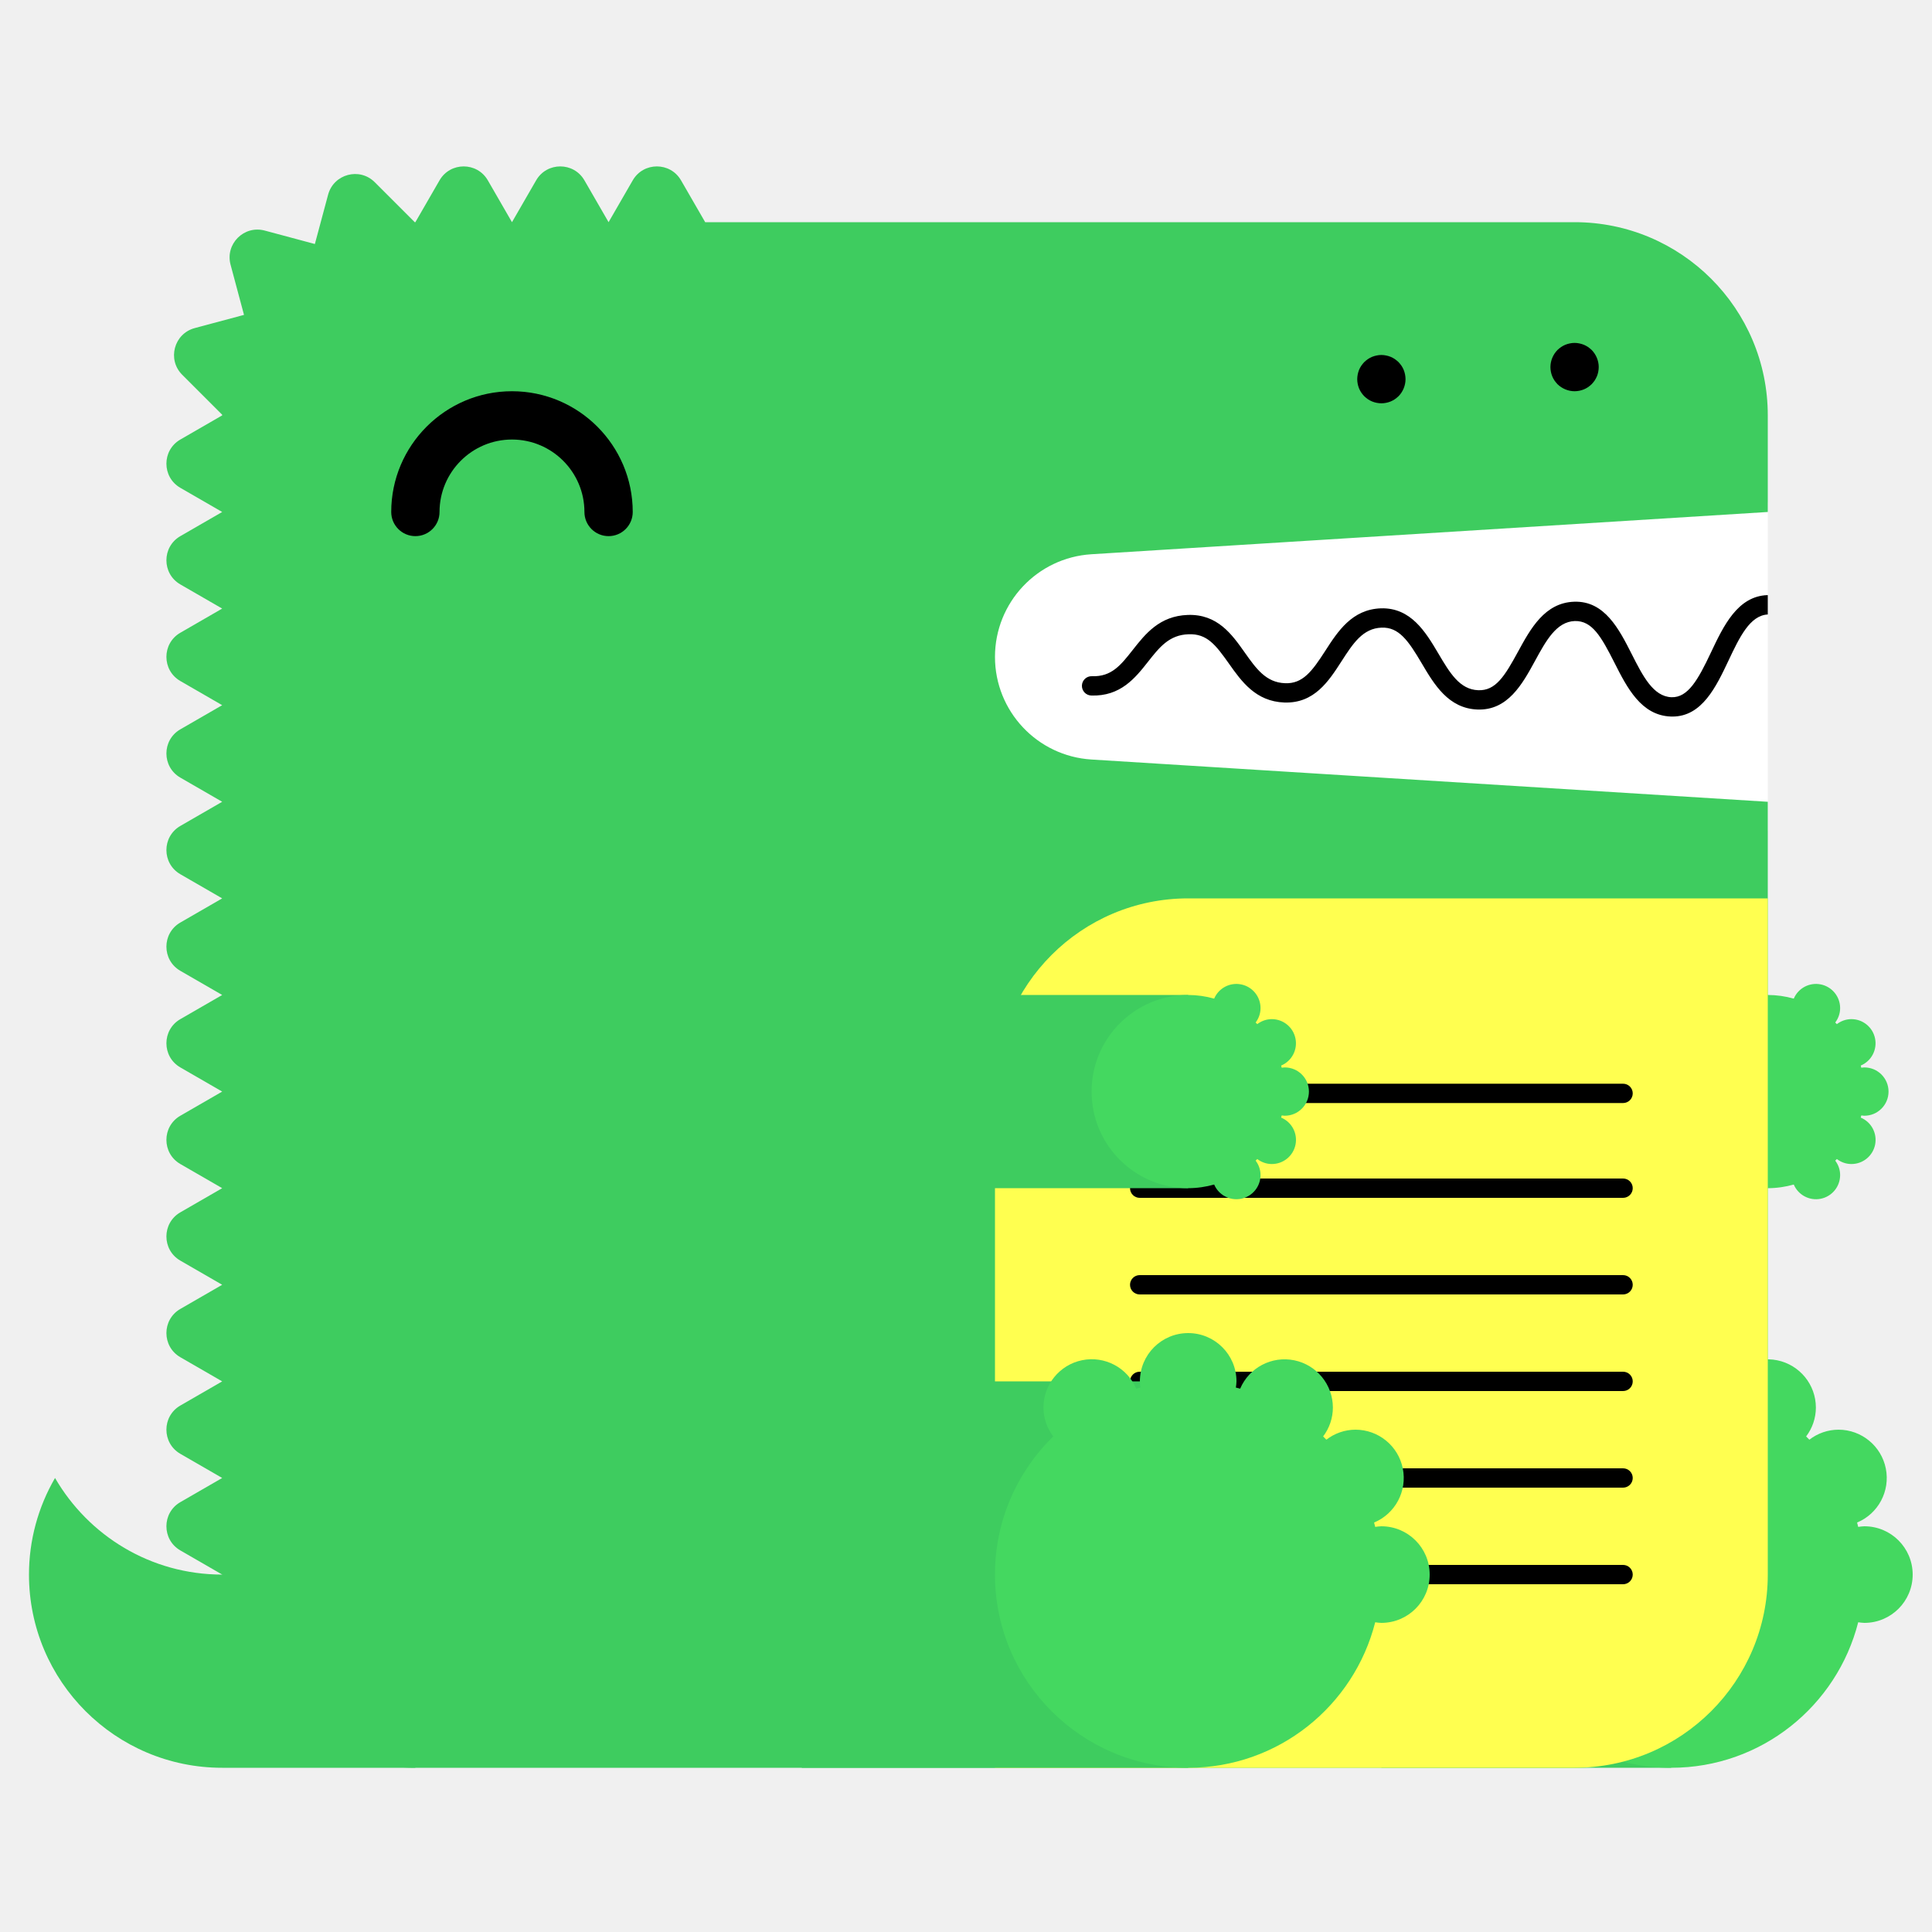
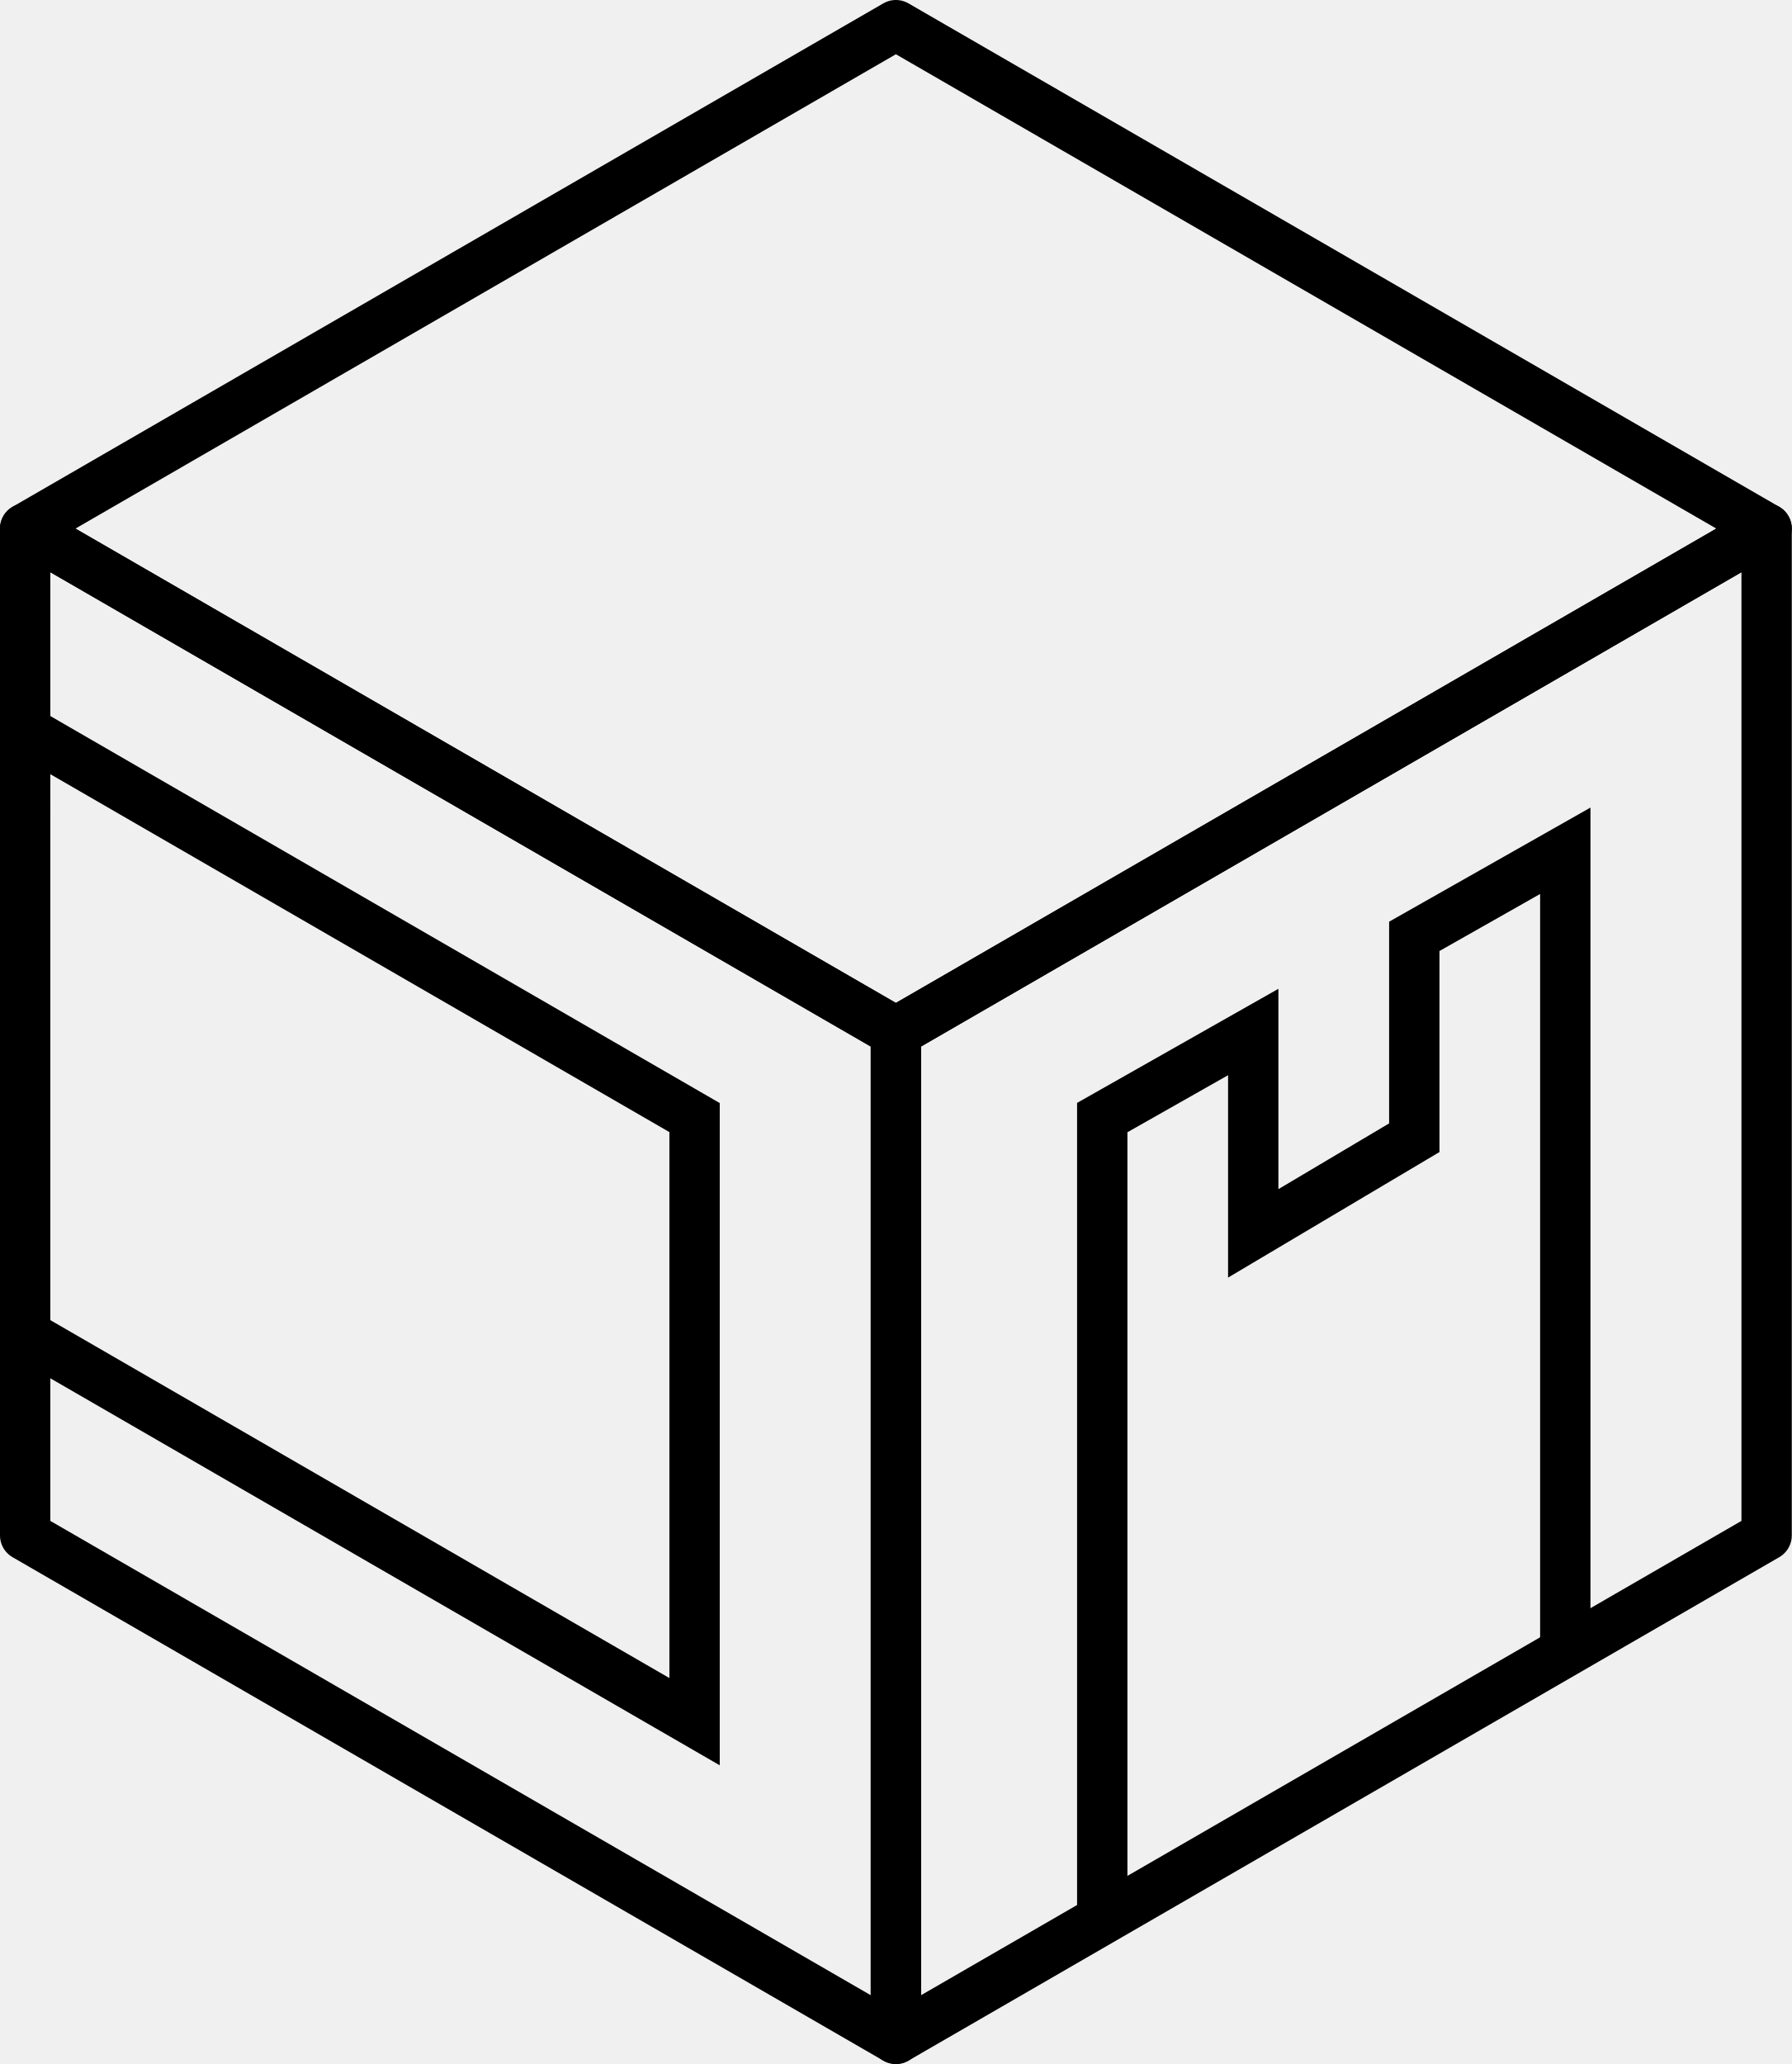
- <svg xmlns="http://www.w3.org/2000/svg" width="200" height="200" viewBox="0 0 200 200">
-   <g fill="none" fill-rule="evenodd">
-     <path fill="#FFF" d="M99 52h84v34H99z" />
-     <path d="M23 163c-7.398 0-13.843-4.027-17.303-10A19.886 19.886 0 0 0 3 163c0 11.046 8.954 20 20 20h20v-20H23z" fill="#3ECC5F" />
-     <path d="M112.98 57.376L183 53V43c0-11.046-8.954-20-20-20H73l-2.5-4.33c-1.112-1.925-3.889-1.925-5 0L63 23l-2.5-4.33c-1.111-1.925-3.889-1.925-5 0L53 23l-2.5-4.33c-1.111-1.925-3.889-1.925-5 0L43 23c-.022 0-.042.003-.065.003l-4.142-4.141c-1.57-1.571-4.252-.853-4.828 1.294l-1.369 5.104-5.192-1.392c-2.148-.575-4.111 1.389-3.535 3.536l1.39 5.193-5.102 1.367c-2.148.576-2.867 3.259-1.296 4.83l4.142 4.142c0 .021-.003.042-.003.064l-4.33 2.5c-1.925 1.111-1.925 3.889 0 5L23 53l-4.33 2.5c-1.925 1.111-1.925 3.889 0 5L23 63l-4.33 2.5c-1.925 1.111-1.925 3.889 0 5L23 73l-4.33 2.5c-1.925 1.111-1.925 3.889 0 5L23 83l-4.33 2.5c-1.925 1.111-1.925 3.889 0 5L23 93l-4.33 2.5c-1.925 1.111-1.925 3.889 0 5L23 103l-4.33 2.5c-1.925 1.111-1.925 3.889 0 5L23 113l-4.33 2.5c-1.925 1.111-1.925 3.889 0 5L23 123l-4.33 2.5c-1.925 1.111-1.925 3.889 0 5L23 133l-4.33 2.5c-1.925 1.111-1.925 3.889 0 5L23 143l-4.33 2.5c-1.925 1.111-1.925 3.889 0 5L23 153l-4.33 2.5c-1.925 1.111-1.925 3.889 0 5L23 163c0 11.046 8.954 20 20 20h120c11.046 0 20-8.954 20-20V83l-70.02-4.376A10.645 10.645 0 0 1 103 68c0-5.621 4.37-10.273 9.98-10.624" fill="#3ECC5F" />
-     <path fill="#3ECC5F" d="M143 183h30v-40h-30z" />
-     <path d="M193 158c-.219 0-.428.037-.639.064-.038-.15-.074-.301-.116-.451A5 5 0 0 0 190.32 148a4.96 4.96 0 0 0-3.016 1.036 26.531 26.531 0 0 0-.335-.336 4.955 4.955 0 0 0 1.011-2.987 5 5 0 0 0-9.599-1.959c-.148-.042-.297-.077-.445-.115.027-.211.064-.42.064-.639a5 5 0 0 0-5-5 5 5 0 0 0-5 5c0 .219.037.428.064.639-.148.038-.297.073-.445.115a4.998 4.998 0 0 0-9.599 1.959c0 1.125.384 2.151 1.011 2.987-3.717 3.632-6.031 8.693-6.031 14.3 0 11.046 8.954 20 20 20 9.339 0 17.16-6.41 19.361-15.064.211.027.42.064.639.064a5 5 0 0 0 5-5 5 5 0 0 0-5-5" fill="#44D860" />
-     <path fill="#3ECC5F" d="M153 123h30v-20h-30z" />
-     <path d="M193 115.5a2.5 2.5 0 1 0 0-5c-.109 0-.214.019-.319.032-.02-.075-.037-.15-.058-.225a2.501 2.501 0 0 0-.963-4.807c-.569 0-1.088.197-1.508.518a6.653 6.653 0 0 0-.168-.168c.314-.417.506-.931.506-1.494a2.5 2.5 0 0 0-4.8-.979A9.987 9.987 0 0 0 183 103c-5.522 0-10 4.478-10 10s4.478 10 10 10c.934 0 1.833-.138 2.69-.377a2.5 2.5 0 0 0 4.8-.979c0-.563-.192-1.077-.506-1.494.057-.055.113-.111.168-.168.42.321.939.518 1.508.518a2.5 2.5 0 0 0 .963-4.807c.021-.074.038-.15.058-.225.105.013.21.032.319.032" fill="#44D860" />
-     <path d="M63 55.5a2.5 2.5 0 0 1-2.5-2.5c0-4.136-3.364-7.5-7.5-7.5s-7.5 3.364-7.5 7.5a2.5 2.5 0 1 1-5 0c0-6.893 5.607-12.5 12.5-12.5S65.5 46.107 65.5 53a2.5 2.5 0 0 1-2.5 2.5" fill="#000" />
-     <path d="M103 183h60c11.046 0 20-8.954 20-20V93h-60c-11.046 0-20 8.954-20 20v70z" fill="#FFFF50" />
-     <path d="M168.02 124h-50.04a1 1 0 1 1 0-2h50.04a1 1 0 1 1 0 2m0 20h-50.04a1 1 0 1 1 0-2h50.04a1 1 0 1 1 0 2m0 20h-50.04a1 1 0 1 1 0-2h50.04a1 1 0 1 1 0 2m0-49.814h-50.04a1 1 0 1 1 0-2h50.04a1 1 0 1 1 0 2m0 19.814h-50.04a1 1 0 1 1 0-2h50.04a1 1 0 1 1 0 2m0 20h-50.04a1 1 0 1 1 0-2h50.04a1 1 0 1 1 0 2M183 61.611c-.012 0-.022-.006-.034-.005-3.09.105-4.552 3.196-5.842 5.923-1.346 2.85-2.387 4.703-4.093 4.647-1.889-.068-2.969-2.202-4.113-4.46-1.314-2.594-2.814-5.536-5.963-5.426-3.046.104-4.513 2.794-5.807 5.167-1.377 2.528-2.314 4.065-4.121 3.994-1.927-.07-2.951-1.805-4.136-3.813-1.321-2.236-2.848-4.75-5.936-4.664-2.994.103-4.465 2.385-5.763 4.4-1.373 2.13-2.335 3.428-4.165 3.351-1.973-.07-2.992-1.51-4.171-3.177-1.324-1.873-2.816-3.993-5.895-3.89-2.928.1-4.399 1.97-5.696 3.618-1.232 1.564-2.194 2.802-4.229 2.724a1 1 0 0 0-.072 2c3.017.101 4.545-1.8 5.872-3.487 1.177-1.496 2.193-2.787 4.193-2.855 1.926-.082 2.829 1.115 4.195 3.045 1.297 1.834 2.769 3.914 5.731 4.021 3.103.104 4.596-2.215 5.918-4.267 1.182-1.834 2.202-3.417 4.15-3.484 1.793-.067 2.769 1.35 4.145 3.681 1.297 2.197 2.766 4.686 5.787 4.796 3.125.108 4.634-2.62 5.949-5.035 1.139-2.088 2.214-4.06 4.119-4.126 1.793-.042 2.728 1.595 4.111 4.33 1.292 2.553 2.757 5.445 5.825 5.556l.169.003c3.064 0 4.518-3.075 5.805-5.794 1.139-2.41 2.217-4.68 4.067-4.773v-2z" fill="#000" />
-     <path fill="#3ECC5F" d="M83 183h40v-40H83z" />
-     <path d="M143 158c-.219 0-.428.037-.639.064-.038-.15-.074-.301-.116-.451A5 5 0 0 0 140.32 148a4.96 4.96 0 0 0-3.016 1.036 26.531 26.531 0 0 0-.335-.336 4.955 4.955 0 0 0 1.011-2.987 5 5 0 0 0-9.599-1.959c-.148-.042-.297-.077-.445-.115.027-.211.064-.42.064-.639a5 5 0 0 0-5-5 5 5 0 0 0-5 5c0 .219.037.428.064.639-.148.038-.297.073-.445.115a4.998 4.998 0 0 0-9.599 1.959c0 1.125.384 2.151 1.011 2.987-3.717 3.632-6.031 8.693-6.031 14.3 0 11.046 8.954 20 20 20 9.339 0 17.16-6.41 19.361-15.064.211.027.42.064.639.064a5 5 0 0 0 5-5 5 5 0 0 0-5-5" fill="#44D860" />
-     <path fill="#3ECC5F" d="M83 123h40v-20H83z" />
-     <path d="M133 115.5a2.5 2.5 0 1 0 0-5c-.109 0-.214.019-.319.032-.02-.075-.037-.15-.058-.225a2.501 2.501 0 0 0-.963-4.807c-.569 0-1.088.197-1.508.518a6.653 6.653 0 0 0-.168-.168c.314-.417.506-.931.506-1.494a2.5 2.5 0 0 0-4.8-.979A9.987 9.987 0 0 0 123 103c-5.522 0-10 4.478-10 10s4.478 10 10 10c.934 0 1.833-.138 2.69-.377a2.5 2.5 0 0 0 4.8-.979c0-.563-.192-1.077-.506-1.494.057-.055.113-.111.168-.168.42.321.939.518 1.508.518a2.5 2.5 0 0 0 .963-4.807c.021-.074.038-.15.058-.225.105.013.21.032.319.032" fill="#44D860" />
-     <path d="M143 41.75c-.16 0-.33-.02-.49-.05a2.52 2.52 0 0 1-.47-.14c-.15-.06-.29-.14-.431-.23-.13-.09-.259-.2-.38-.31-.109-.12-.219-.24-.309-.38s-.17-.28-.231-.43a2.619 2.619 0 0 1-.189-.96c0-.16.02-.33.05-.49.03-.16.08-.31.139-.47.061-.15.141-.29.231-.43.09-.13.2-.26.309-.38.121-.11.25-.22.38-.31.141-.09.281-.17.431-.23.149-.06.31-.11.47-.14.32-.07.65-.07.98 0 .159.03.32.08.47.14.149.06.29.14.43.23.13.09.259.2.38.31.11.12.22.25.31.38.09.14.17.28.23.43.06.16.11.31.14.47.029.16.05.33.05.49 0 .66-.271 1.31-.73 1.77-.121.11-.25.22-.38.31-.14.09-.281.17-.43.23a2.565 2.565 0 0 1-.96.19m20-1.25c-.66 0-1.3-.27-1.771-.73a3.802 3.802 0 0 1-.309-.38c-.09-.14-.17-.28-.231-.43a2.619 2.619 0 0 1-.189-.96c0-.66.27-1.3.729-1.77.121-.11.25-.22.38-.31.141-.09.281-.17.431-.23.149-.06.31-.11.47-.14.32-.07.66-.07.98 0 .159.03.32.08.47.14.149.06.29.14.43.23.13.09.259.2.38.31.459.47.73 1.11.73 1.77 0 .16-.021.33-.05.49-.03.16-.08.32-.14.47-.07.15-.14.29-.23.43-.09.13-.2.26-.31.38-.121.11-.25.22-.38.31-.14.09-.281.17-.43.23a2.565 2.565 0 0 1-.96.19" fill="#000" />
-   </g>
+ <svg xmlns="http://www.w3.org/2000/svg" id="Layer_2" data-name="Layer 2" viewBox="0 0 356 410">
+   <defs>
+     <style>.cls-1,.cls-2,.cls-3{fill:none;stroke:#000;stroke-width:10px;}.cls-1,.cls-2{stroke-linejoin:round;}.cls-2{stroke-linecap:round;}.cls-3{stroke-miterlimit:10;}</style>
+   </defs>
+   <polygon class="cls-1" points="178 405 351 305 351 105 178 205 178 405" />
+   <polygon class="cls-1" points="5 105 178 5 351 105 178 205 5 105" />
+   <polygon class="cls-1" points="5 105 5 305 178 405 178 205 5 105" />
+   <line class="cls-2" x1="5" y1="161" x2="5" y2="161" />
+   <polyline class="cls-3" points="4.79 145 138 222 138 342 4.79 265" />
+   <polyline class="cls-3" points="311 327 311 169 281 186 281 226 249 245 249 205 219 222 219 382" />
</svg>
